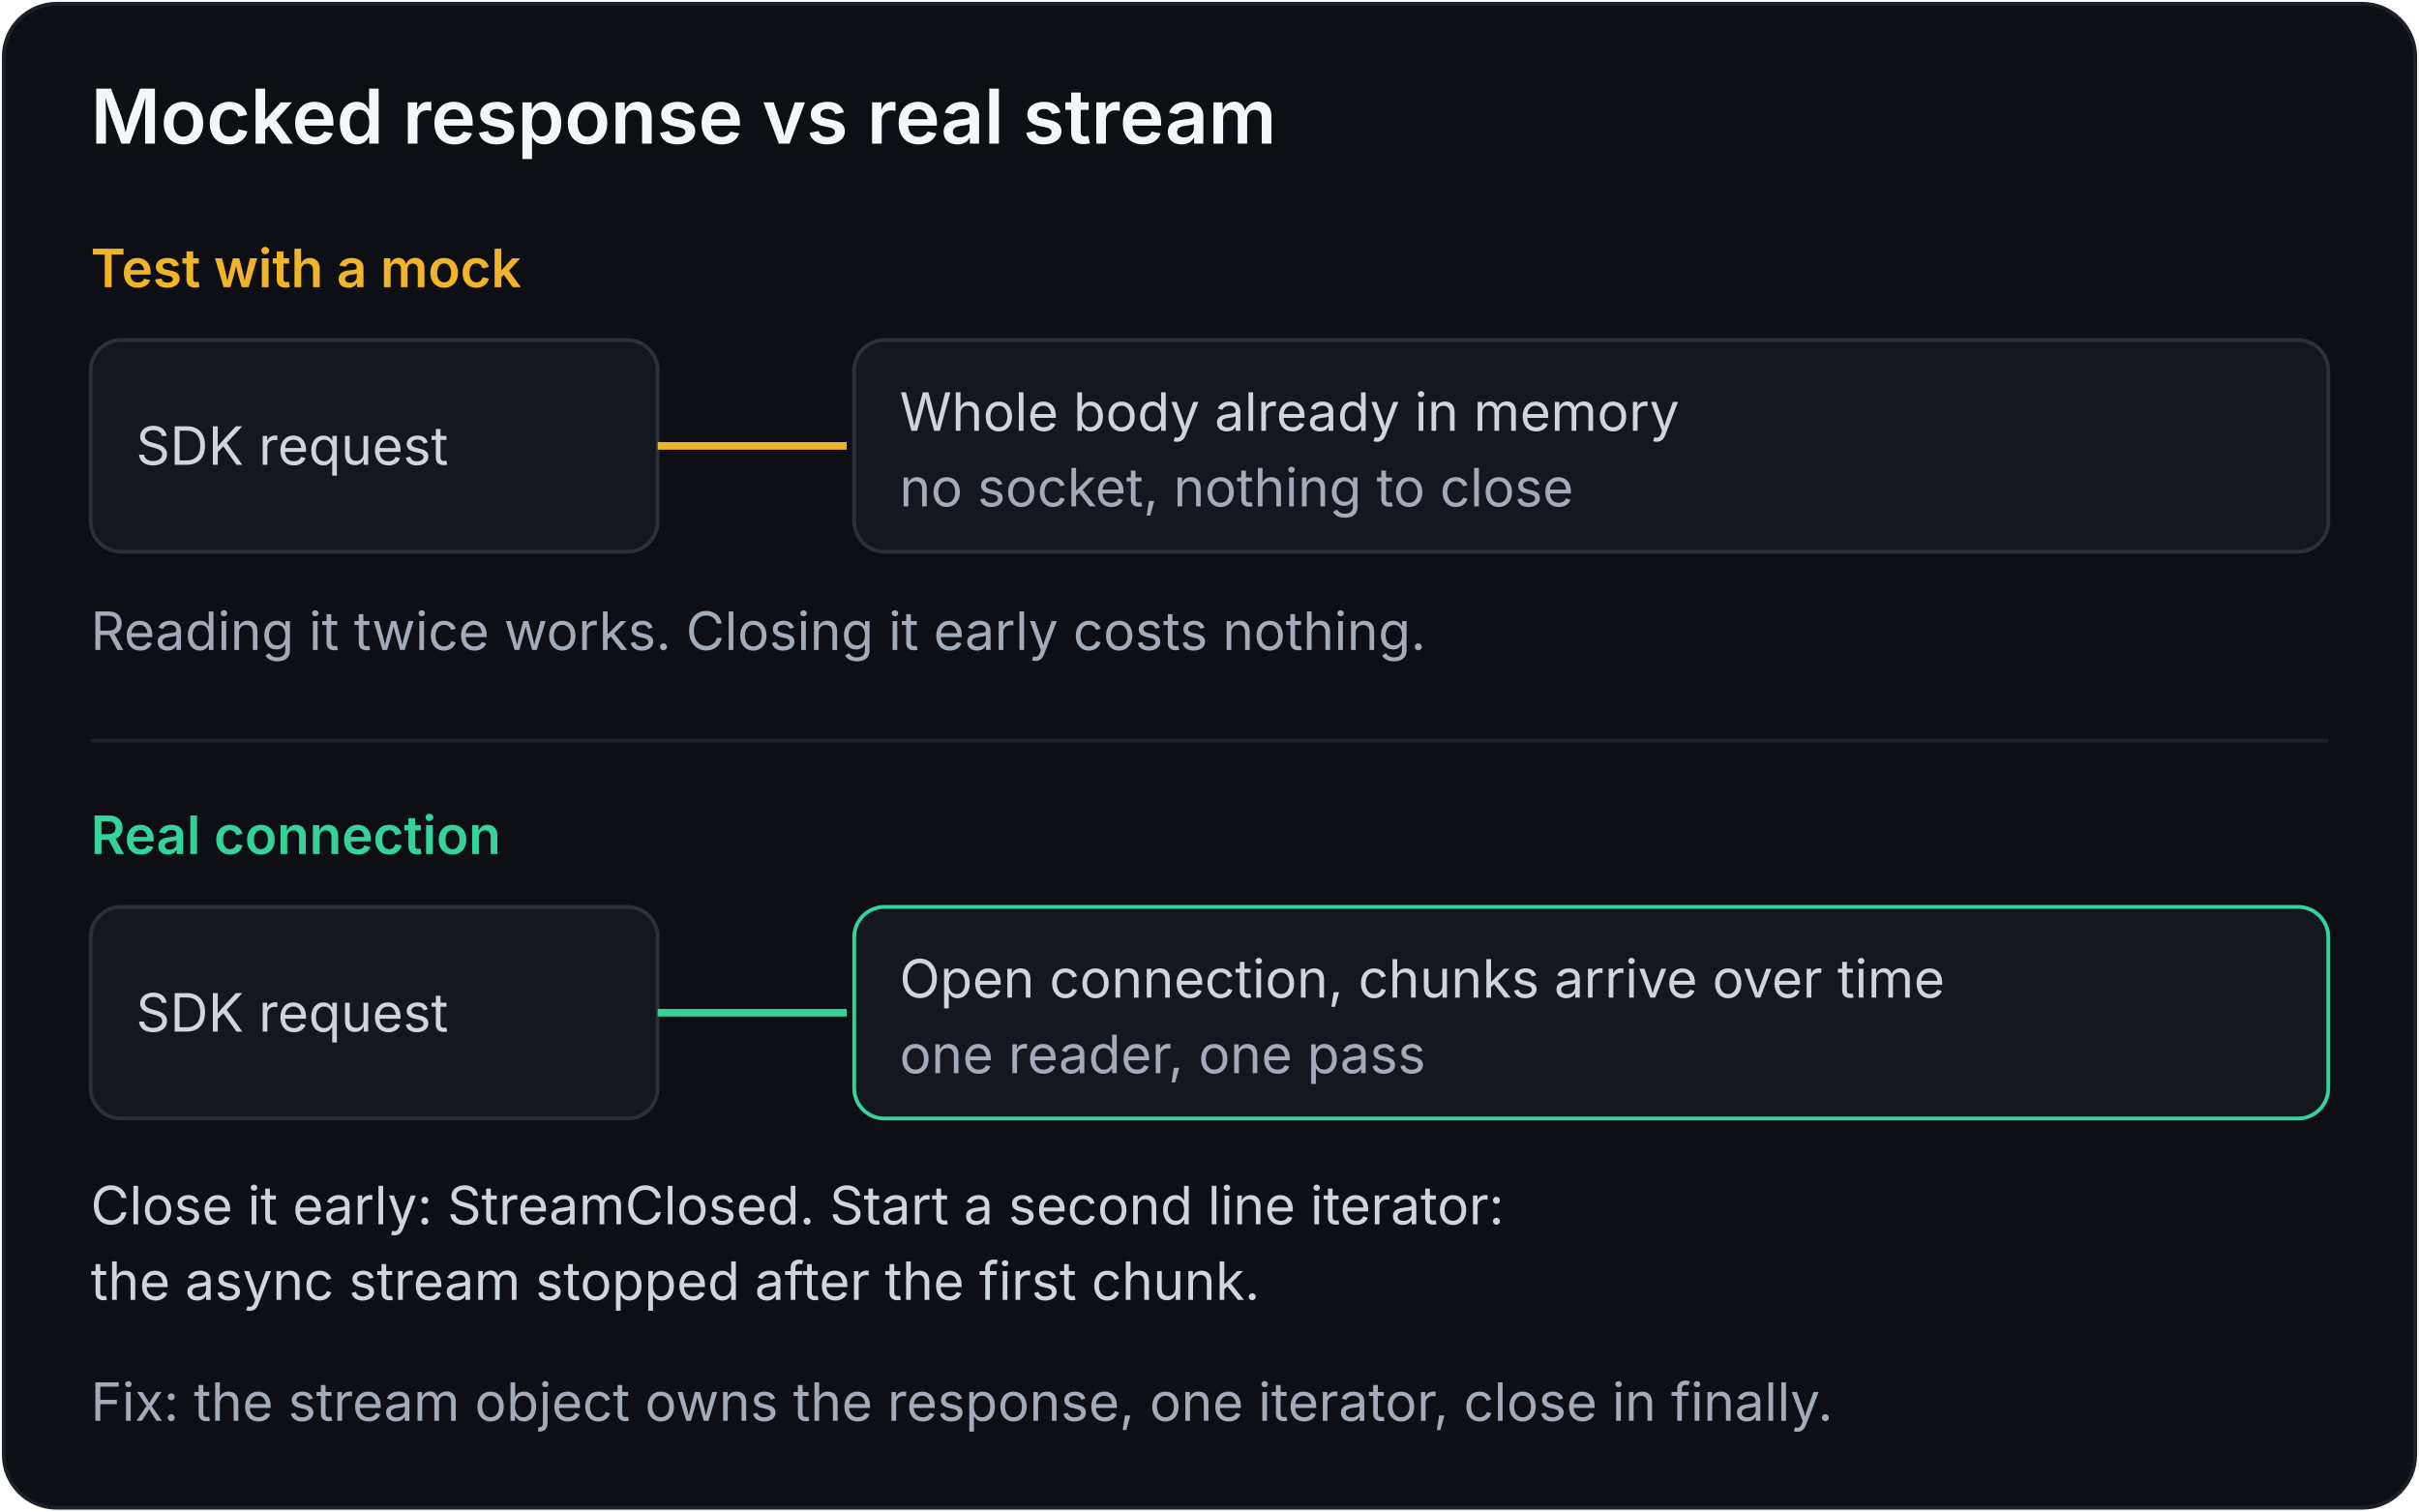
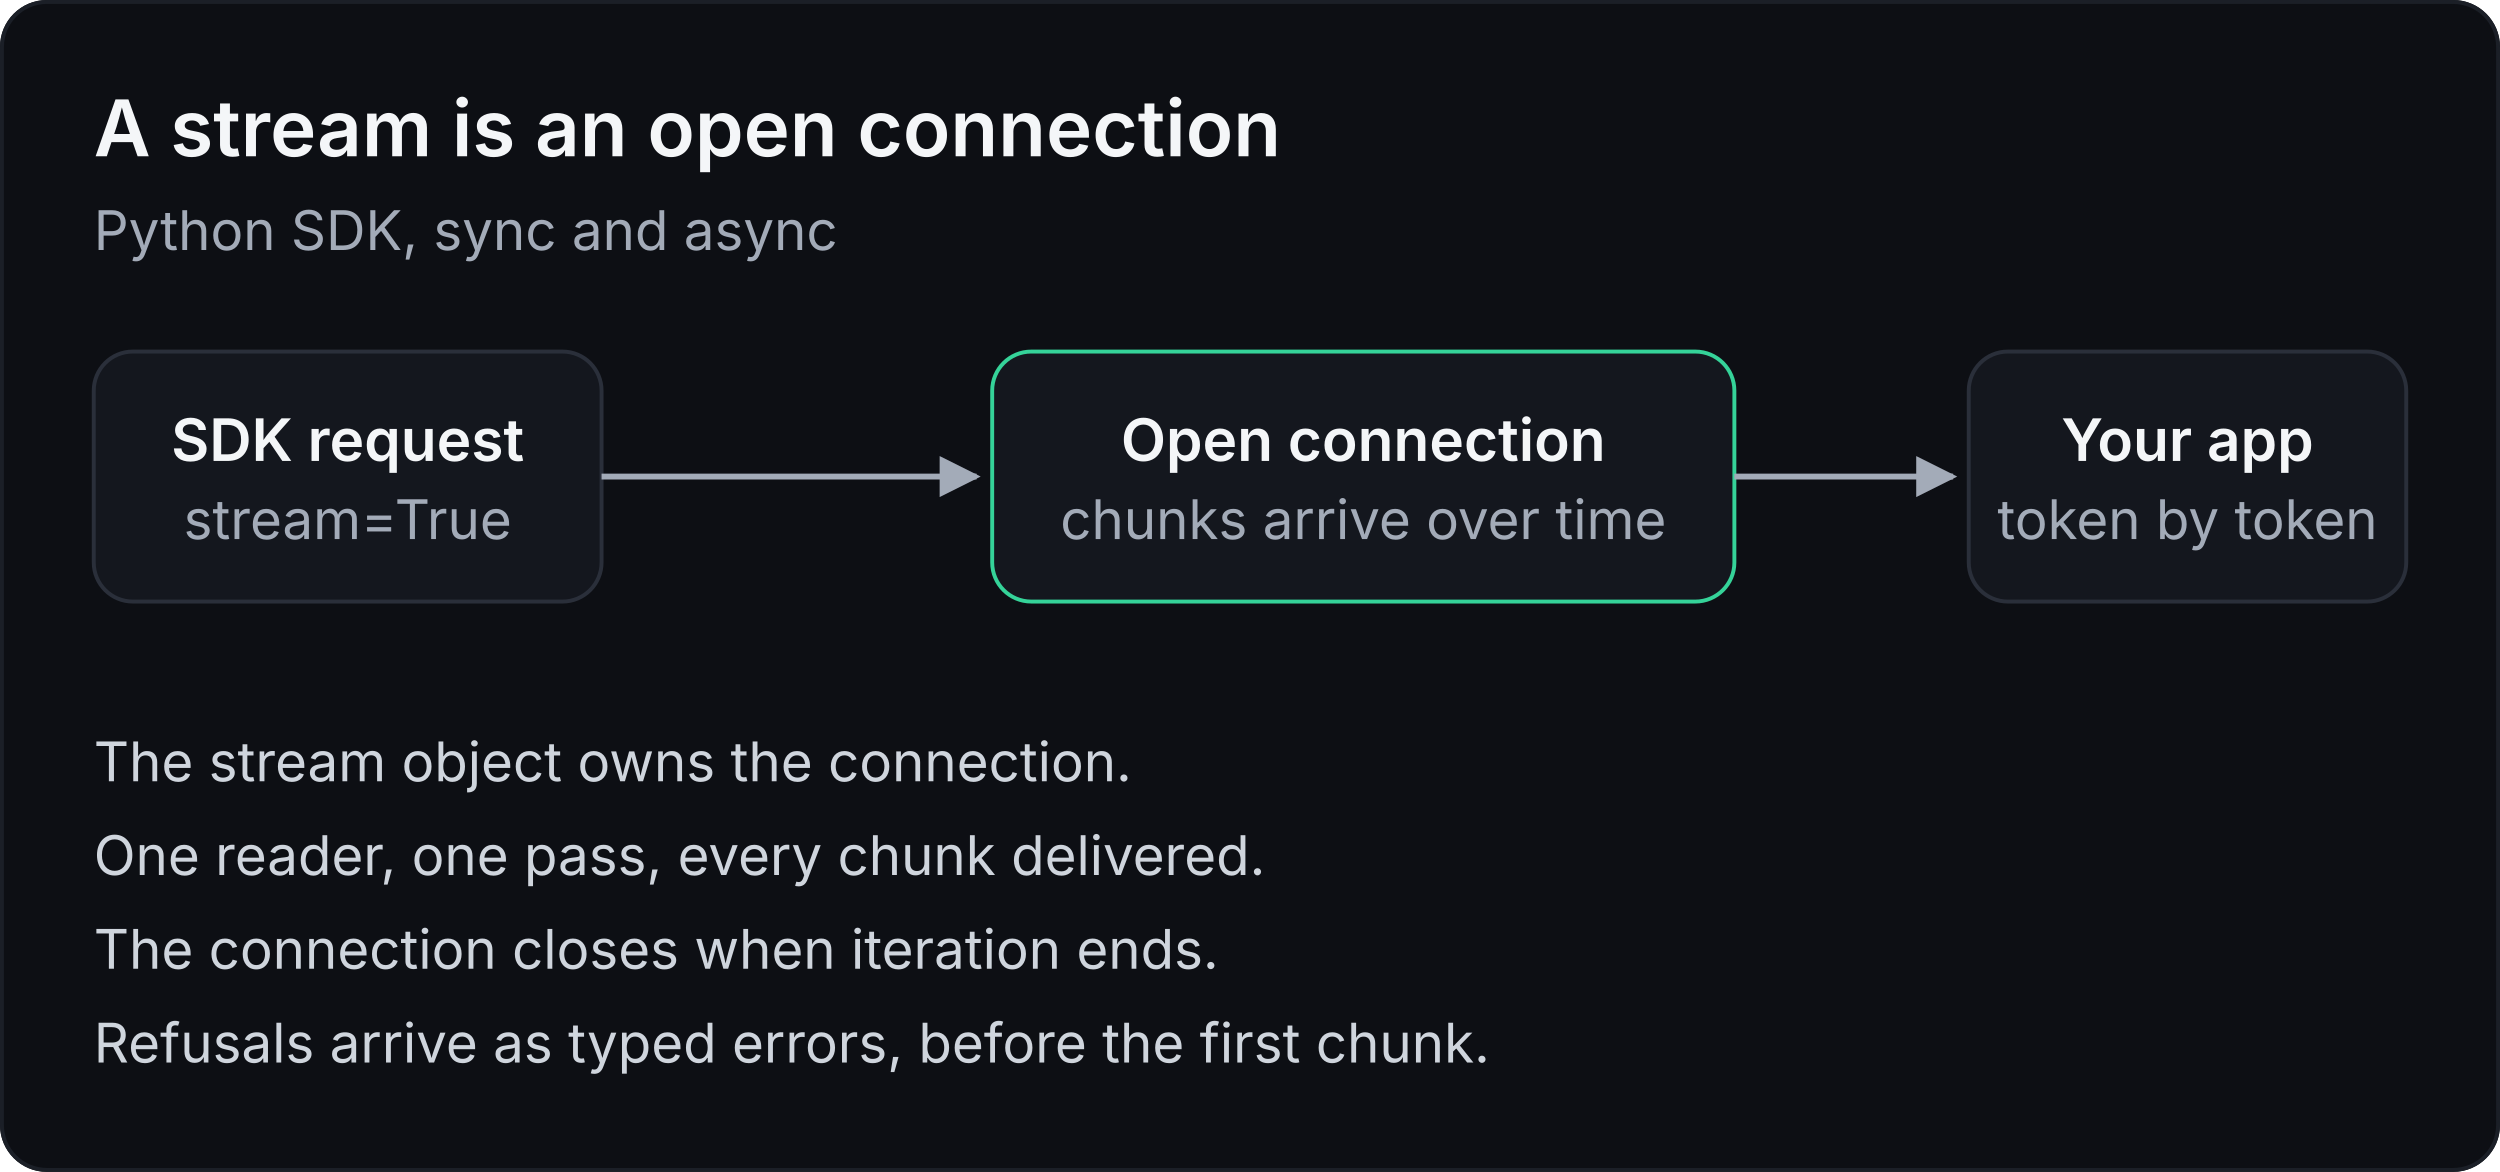
- <svg xmlns="http://www.w3.org/2000/svg" viewBox="0 0 640 400" width="640" role="img" aria-label="A mocked response arrives as a finished body that can be read any number of times. A real streamed response is an open connection that can be read once and breaks if it is closed or iterated twice.">
-   <rect x="1" y="1" width="638" height="398" rx="14" fill="#0d0f14" stroke="#1b1f27" />
-   <text x="24" y="38" font-family="Inter, system-ui, sans-serif" font-size="20" font-weight="600" fill="#f4f6f8">Mocked response vs real stream</text>
-   <text x="24" y="76" font-family="Inter, system-ui, sans-serif" font-size="14" font-weight="600" fill="#f0b429">Test with a mock</text>
-   <rect x="24" y="90" width="150" height="56" rx="8" fill="#14171e" stroke="#2a2f3a" />
-   <text x="36" y="123" font-family="Inter, system-ui, sans-serif" font-size="14" fill="#cfd5dd">SDK request</text>
-   <rect x="226" y="90" width="390" height="56" rx="8" fill="#14171e" stroke="#2a2f3a" />
-   <text x="238" y="114" font-family="Inter, system-ui, sans-serif" font-size="14" fill="#cfd5dd">Whole body already in memory</text>
-   <text x="238" y="134" font-family="Inter, system-ui, sans-serif" font-size="14" fill="#a3abb8">no socket, nothing to close</text>
-   <line x1="174" y1="118" x2="224" y2="118" stroke="#f0b429" stroke-width="2" />
-   <text x="24" y="172" font-family="Inter, system-ui, sans-serif" font-size="14" fill="#a3abb8">Reading it twice works. Closing it early costs nothing.</text>
-   <line x1="24" y1="196" x2="616" y2="196" stroke="#1b1f27" />
-   <text x="24" y="226" font-family="Inter, system-ui, sans-serif" font-size="14" font-weight="600" fill="#35d399">Real connection</text>
-   <rect x="24" y="240" width="150" height="56" rx="8" fill="#14171e" stroke="#2a2f3a" />
-   <text x="36" y="273" font-family="Inter, system-ui, sans-serif" font-size="14" fill="#cfd5dd">SDK request</text>
-   <rect x="226" y="240" width="390" height="56" rx="8" fill="#14171e" stroke="#35d399" />
-   <text x="238" y="264" font-family="Inter, system-ui, sans-serif" font-size="14" fill="#cfd5dd">Open connection, chunks arrive over time</text>
-   <text x="238" y="284" font-family="Inter, system-ui, sans-serif" font-size="14" fill="#a3abb8">one reader, one pass</text>
-   <line x1="174" y1="268" x2="224" y2="268" stroke="#35d399" stroke-width="2" />
-   <text x="24" y="324" font-family="Inter, system-ui, sans-serif" font-size="14" fill="#cfd5dd">Close it early: StreamClosed. Start a second line iterator:</text>
-   <text x="24" y="344" font-family="Inter, system-ui, sans-serif" font-size="14" fill="#cfd5dd">the async stream stopped after the first chunk.</text>
-   <text x="24" y="376" font-family="Inter, system-ui, sans-serif" font-size="14" fill="#a3abb8">Fix: the stream object owns the response, one iterator, close in finally.</text>
+ <svg xmlns="http://www.w3.org/2000/svg" viewBox="0 0 640 300" width="640" height="300" font-family="Inter, system-ui, sans-serif">
+   <rect width="640" height="300" rx="12" fill="#0d0f14" />
+   <rect x="0.5" y="0.5" width="639" height="299" rx="11.5" fill="none" stroke="#1b1f27" />
+   <text x="24" y="40" fill="#f4f6f8" font-size="20" font-weight="600">A stream is an open connection</text>
+   <text x="24" y="64" fill="#a3abb8" font-size="14">Python SDK, sync and async</text>
+   <defs>
+     <marker id="a" viewBox="0 0 10 10" refX="9" refY="5" markerWidth="7" markerHeight="7" orient="auto">
+       <path d="M0 0L10 5L0 10z" fill="#a3abb8" />
+     </marker>
+   </defs>
+   <rect x="24" y="90" width="130" height="64" rx="10" fill="#14171e" stroke="#2a2f3a" />
+   <text x="89" y="118" fill="#f4f6f8" font-size="15" font-weight="600" text-anchor="middle">SDK request</text>
+   <text x="89" y="138" fill="#a3abb8" font-size="14" text-anchor="middle">stream=True</text>
+   <rect x="254" y="90" width="190" height="64" rx="10" fill="#14171e" stroke="#35d399" />
+   <text x="349" y="118" fill="#f4f6f8" font-size="15" font-weight="600" text-anchor="middle">Open connection</text>
+   <text x="349" y="138" fill="#a3abb8" font-size="14" text-anchor="middle">chunks arrive over time</text>
+   <rect x="504" y="90" width="112" height="64" rx="10" fill="#14171e" stroke="#2a2f3a" />
+   <text x="560" y="118" fill="#f4f6f8" font-size="15" font-weight="600" text-anchor="middle">Your app</text>
+   <text x="560" y="138" fill="#a3abb8" font-size="14" text-anchor="middle">token by token</text>
+   <line x1="154" y1="122" x2="250" y2="122" stroke="#a3abb8" stroke-width="1.5" marker-end="url(#a)" />
+   <line x1="444" y1="122" x2="500" y2="122" stroke="#a3abb8" stroke-width="1.5" marker-end="url(#a)" />
+   <text x="24" y="200" fill="#cfd5dd" font-size="14">The stream object owns the connection.</text>
+   <text x="24" y="224" fill="#cfd5dd" font-size="14">One reader, one pass, every chunk delivered.</text>
+   <text x="24" y="248" fill="#cfd5dd" font-size="14">The connection closes when iteration ends.</text>
+   <text x="24" y="272" fill="#cfd5dd" font-size="14">Refusals arrive as typed errors, before the first chunk.</text>
</svg>
